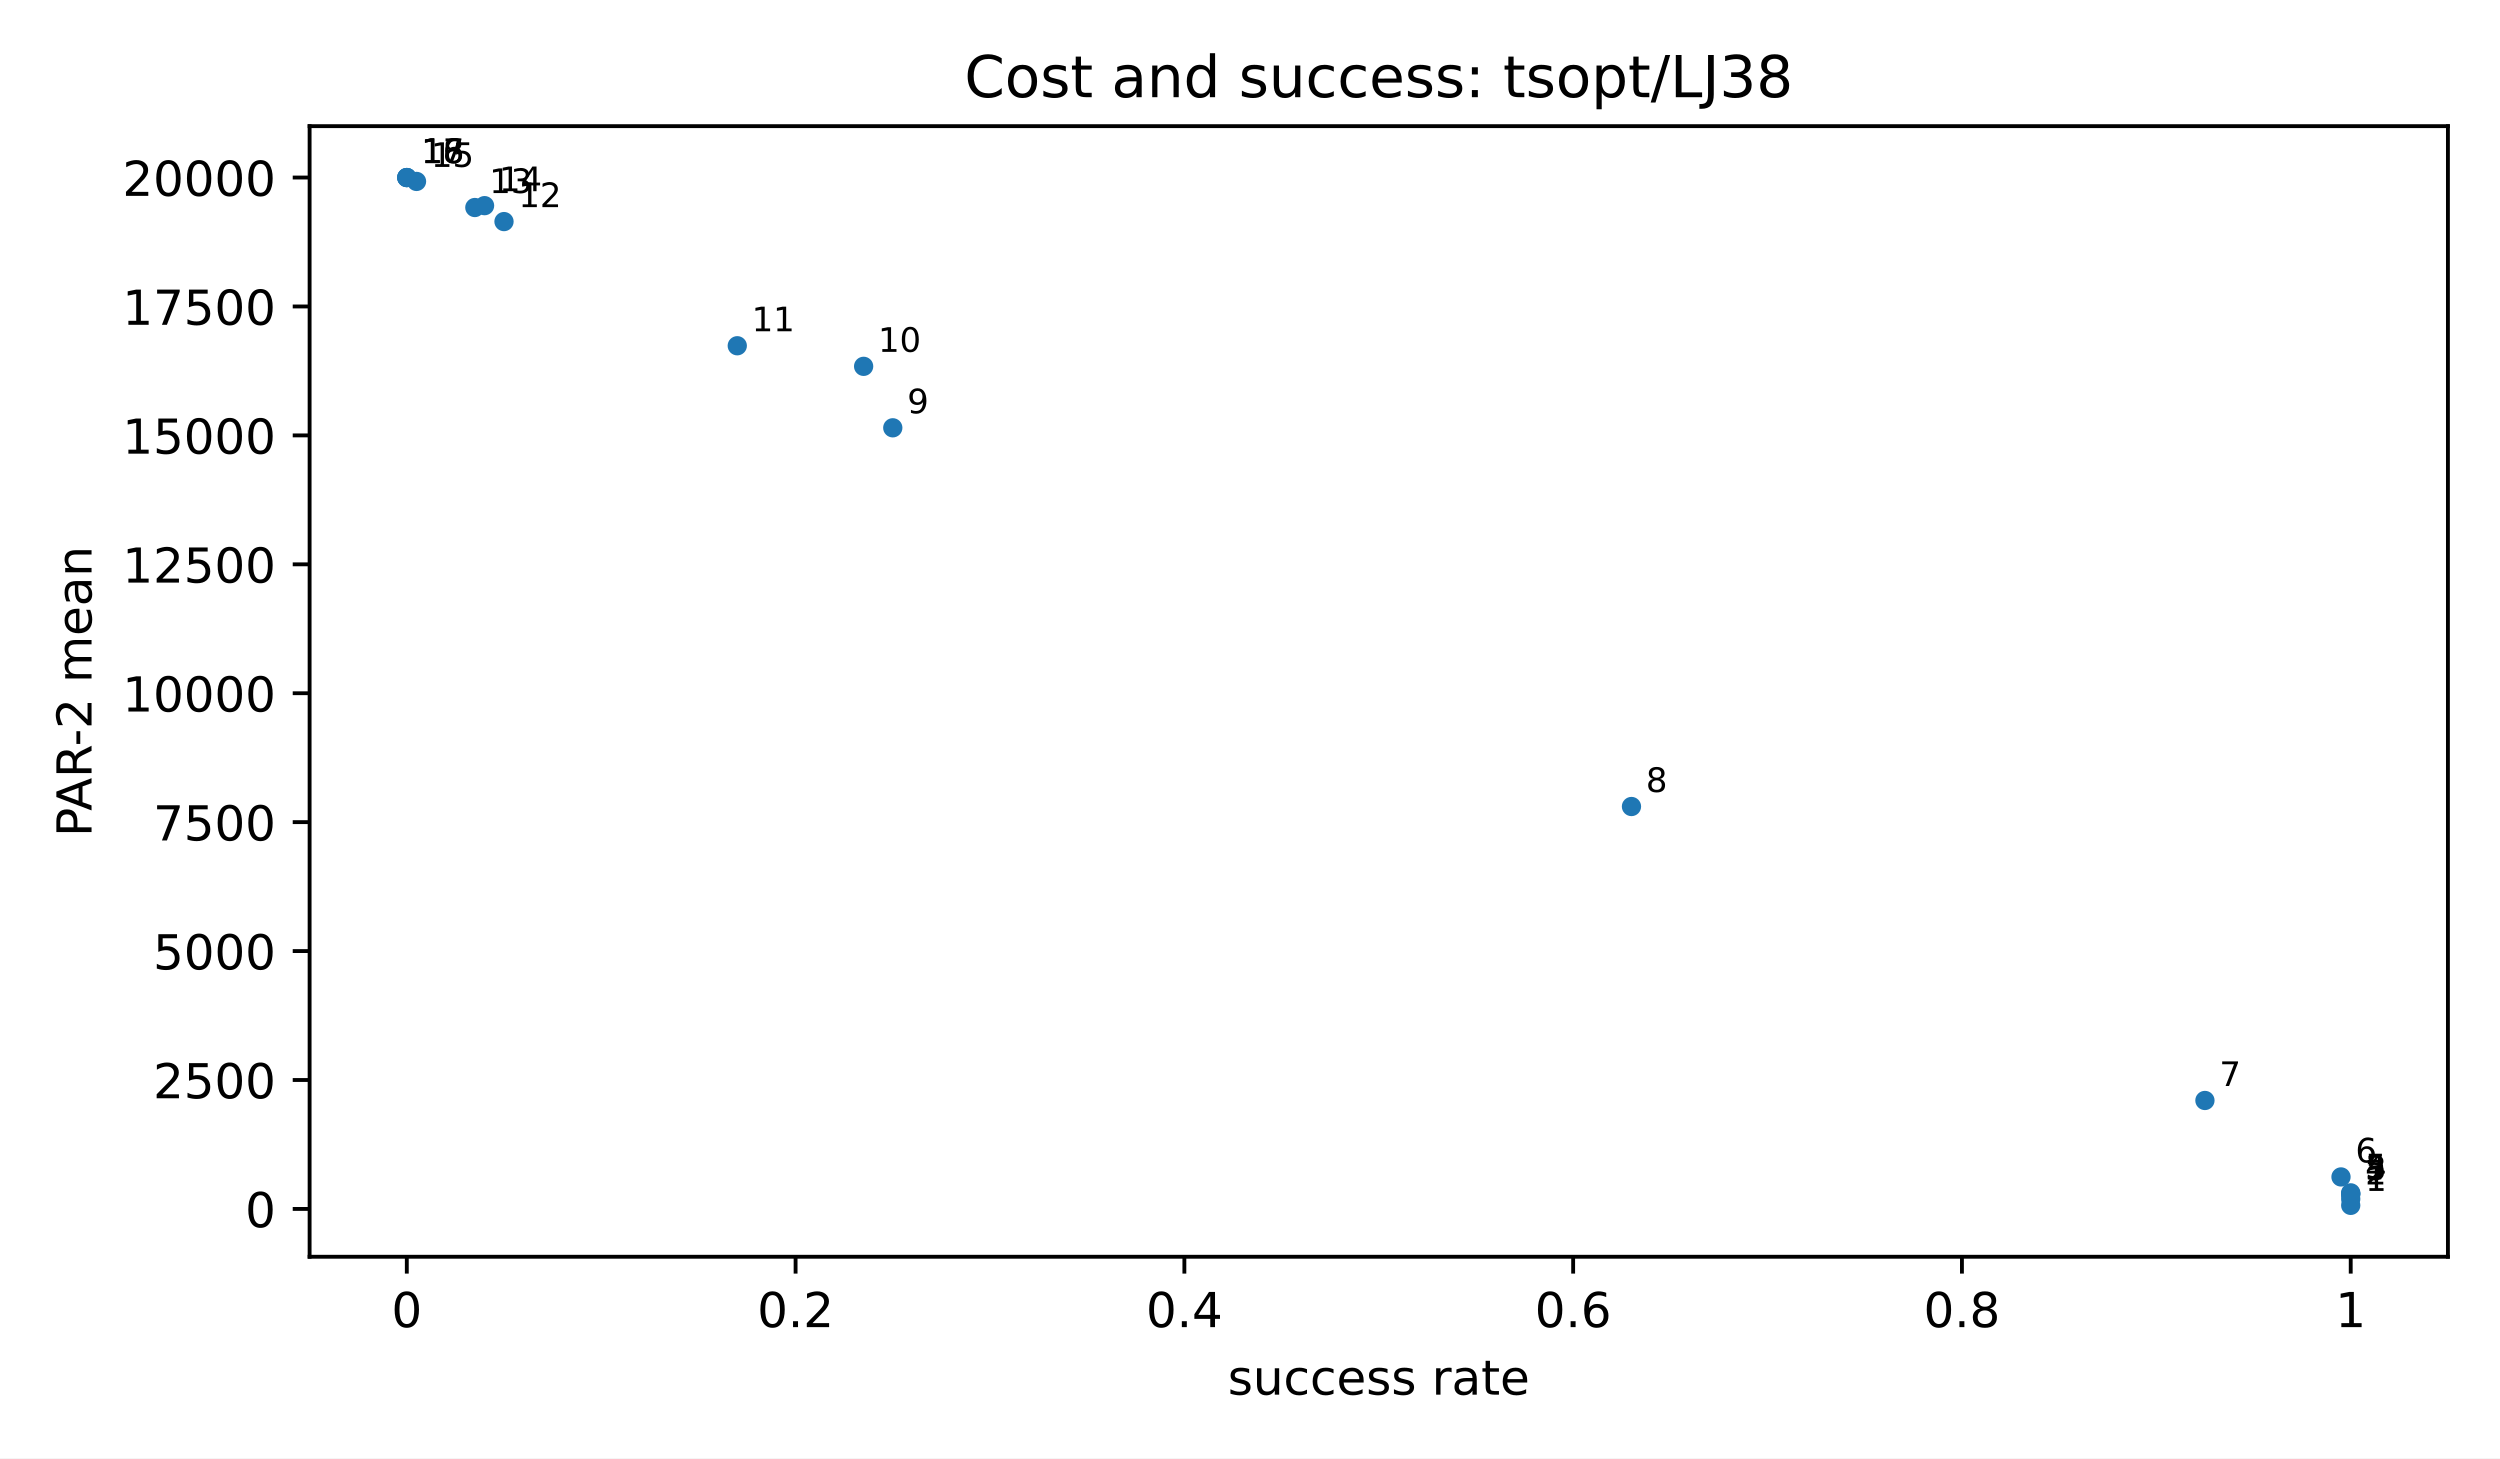
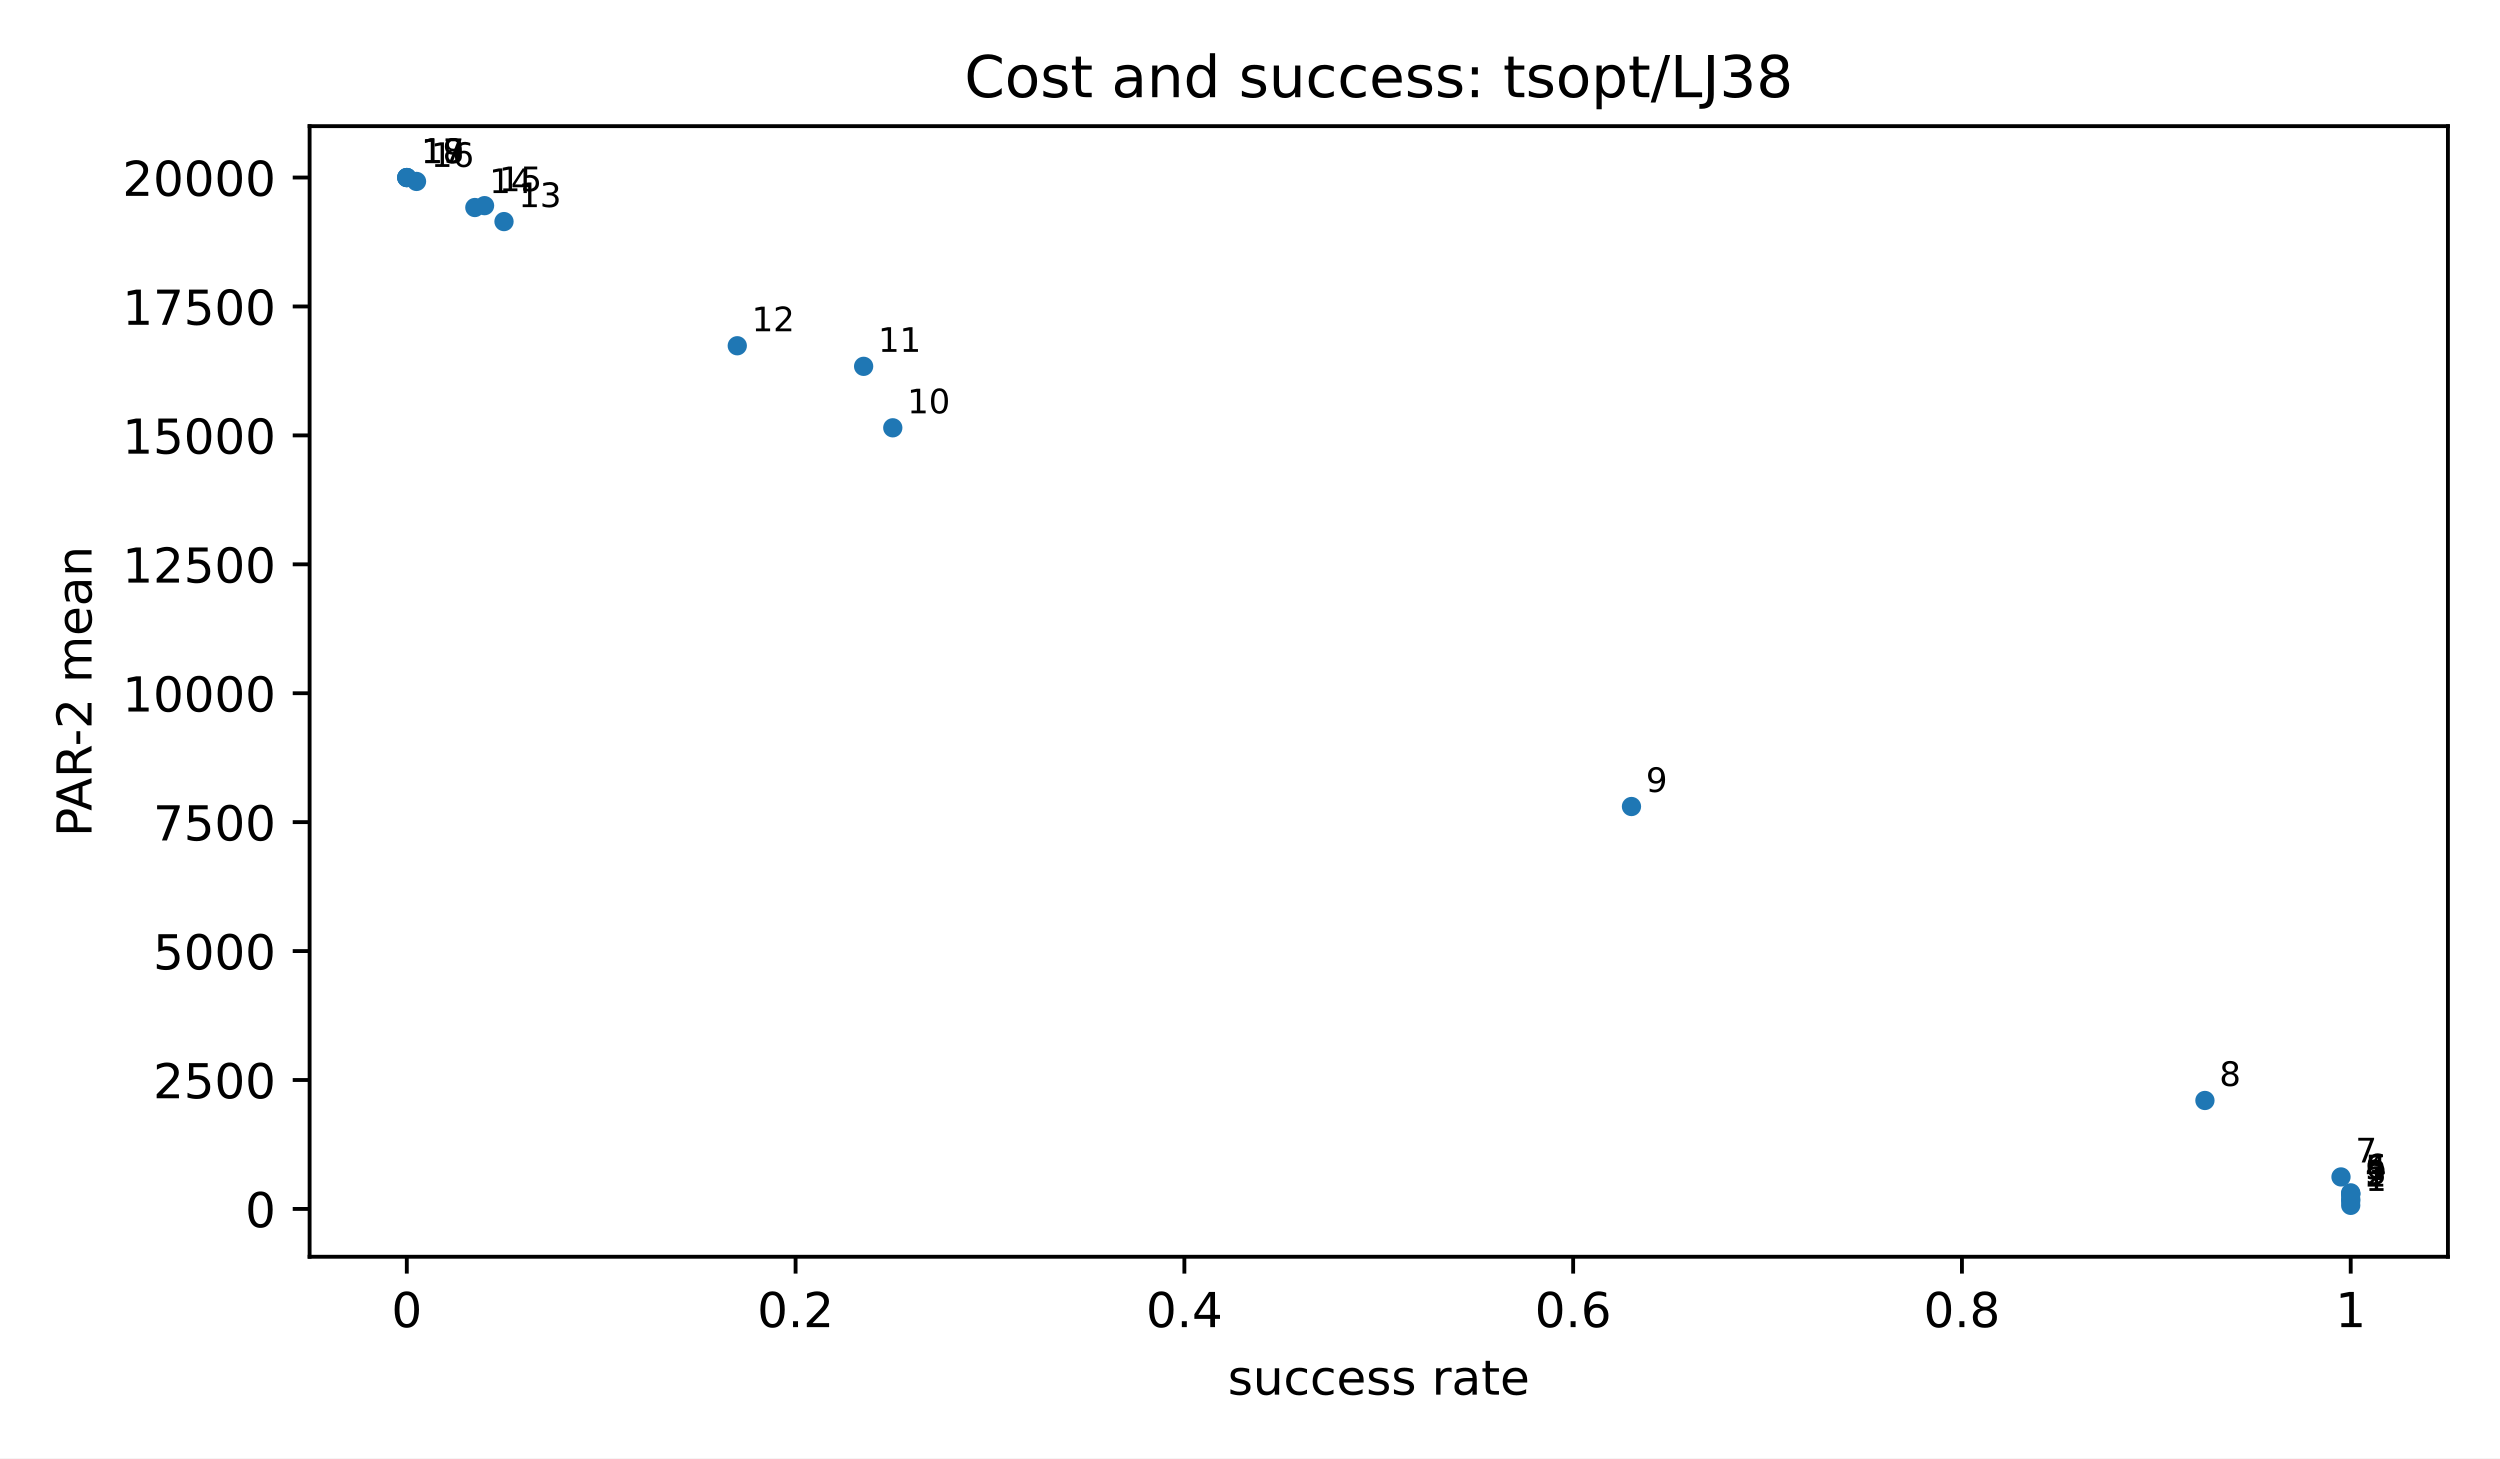
<svg xmlns="http://www.w3.org/2000/svg" xmlns:xlink="http://www.w3.org/1999/xlink" width="518.4pt" height="302.4pt" viewBox="0 0 518.4 302.4" version="1.1">
  <defs>
    <style type="text/css">*{stroke-linejoin: round; stroke-linecap: butt}</style>
  </defs>
  <g id="figure_1">
    <g id="patch_1">
      <path d="M 0 302.4  L 518.4 302.4  L 518.4 0  L 0 0  z " style="fill: #ffffff" />
    </g>
    <g id="axes_1">
      <g id="patch_2">
        <path d="M 64.2 260.6  L 507.6 260.6  L 507.6 26.16  L 64.2 26.16  z " style="fill: #ffffff" />
      </g>
      <g id="PathCollection_1">
        <defs>
          <path id="m2d8934182f" d="M 0 2  C 0.53 2 1.039 1.789 1.414 1.414  C 1.789 1.039 2 0.53 2 0  C 2 -0.53 1.789 -1.039 1.414 -1.414  C 1.039 -1.789 0.53 -2 0 -2  C -0.53 -2 -1.039 -1.789 -1.414 -1.414  C -1.789 -1.039 -2 -0.53 -2 0  C -2 0.53 -1.789 1.039 -1.414 1.414  C -1.039 1.789 -0.53 2 0 2  z " />
        </defs>
        <g clip-path="url(#p3300185fd4)">
          <use xlink:href="#m2d8934182f" x="487.445" y="249.944" style="fill: #1f77b4" />
+           <use xlink:href="#m2d8934182f" x="487.445" y="249.053" style="fill: #1f77b4" />
          <use xlink:href="#m2d8934182f" x="487.445" y="248.619" style="fill: #1f77b4" />
          <use xlink:href="#m2d8934182f" x="487.445" y="247.681" style="fill: #1f77b4" />
          <use xlink:href="#m2d8934182f" x="487.445" y="247.548" style="fill: #1f77b4" />
          <use xlink:href="#m2d8934182f" x="487.445" y="247.351" style="fill: #1f77b4" />
          <use xlink:href="#m2d8934182f" x="485.43" y="244.05" style="fill: #1f77b4" />
          <use xlink:href="#m2d8934182f" x="457.214" y="228.194" style="fill: #1f77b4" />
          <use xlink:href="#m2d8934182f" x="338.302" y="167.238" style="fill: #1f77b4" />
          <use xlink:href="#m2d8934182f" x="185.127" y="88.71" style="fill: #1f77b4" />
          <use xlink:href="#m2d8934182f" x="179.081" y="75.964" style="fill: #1f77b4" />
          <use xlink:href="#m2d8934182f" x="152.88" y="71.696" style="fill: #1f77b4" />
          <use xlink:href="#m2d8934182f" x="104.509" y="45.947" style="fill: #1f77b4" />
          <use xlink:href="#m2d8934182f" x="98.463" y="43.031" style="fill: #1f77b4" />
          <use xlink:href="#m2d8934182f" x="100.478" y="42.644" style="fill: #1f77b4" />
          <use xlink:href="#m2d8934182f" x="86.37" y="37.621" style="fill: #1f77b4" />
          <use xlink:href="#m2d8934182f" x="84.355" y="36.816" style="fill: #1f77b4" />
          <use xlink:href="#m2d8934182f" x="84.355" y="36.816" style="fill: #1f77b4" />
          <use xlink:href="#m2d8934182f" x="84.355" y="36.816" style="fill: #1f77b4" />
        </g>
      </g>
      <g id="matplotlib.axis_1">
        <g id="xtick_1">
          <g id="line2d_1">
            <defs>
              <path id="m8ea4d47d77" d="M 0 0  L 0 3.5  " style="stroke: #000000; stroke-width: 0.8" />
            </defs>
            <g>
              <use xlink:href="#m8ea4d47d77" x="84.355" y="260.6" style="stroke: #000000; stroke-width: 0.8" />
            </g>
          </g>
          <g id="text_1">
            <text style="font-size: 10px; font-family: 'DejaVu Sans', 'Bitstream Vera Sans', 'Computer Modern Sans Serif', 'Lucida Grande', 'Verdana', 'Geneva', 'Lucid', 'Arial', 'Helvetica', 'Avant Garde', sans-serif; text-anchor: middle" x="84.355" y="275.198" transform="rotate(-0 84.35455 275.1977)">0</text>
          </g>
        </g>
        <g id="xtick_2">
          <g id="line2d_2">
            <g>
              <use xlink:href="#m8ea4d47d77" x="164.973" y="260.6" style="stroke: #000000; stroke-width: 0.8" />
            </g>
          </g>
          <g id="text_2">
            <text style="font-size: 10px; font-family: 'DejaVu Sans', 'Bitstream Vera Sans', 'Computer Modern Sans Serif', 'Lucida Grande', 'Verdana', 'Geneva', 'Lucid', 'Arial', 'Helvetica', 'Avant Garde', sans-serif; text-anchor: middle" x="164.973" y="275.198" transform="rotate(-0 164.9727 275.1977)">0.2</text>
          </g>
        </g>
        <g id="xtick_3">
          <g id="line2d_3">
            <g>
              <use xlink:href="#m8ea4d47d77" x="245.591" y="260.6" style="stroke: #000000; stroke-width: 0.8" />
            </g>
          </g>
          <g id="text_3">
            <text style="font-size: 10px; font-family: 'DejaVu Sans', 'Bitstream Vera Sans', 'Computer Modern Sans Serif', 'Lucida Grande', 'Verdana', 'Geneva', 'Lucid', 'Arial', 'Helvetica', 'Avant Garde', sans-serif; text-anchor: middle" x="245.591" y="275.198" transform="rotate(-0 245.5909 275.1977)">0.4</text>
          </g>
        </g>
        <g id="xtick_4">
          <g id="line2d_4">
            <g>
              <use xlink:href="#m8ea4d47d77" x="326.209" y="260.6" style="stroke: #000000; stroke-width: 0.8" />
            </g>
          </g>
          <g id="text_4">
            <text style="font-size: 10px; font-family: 'DejaVu Sans', 'Bitstream Vera Sans', 'Computer Modern Sans Serif', 'Lucida Grande', 'Verdana', 'Geneva', 'Lucid', 'Arial', 'Helvetica', 'Avant Garde', sans-serif; text-anchor: middle" x="326.209" y="275.198" transform="rotate(-0 326.2091 275.1977)">0.6</text>
          </g>
        </g>
        <g id="xtick_5">
          <g id="line2d_5">
            <g>
              <use xlink:href="#m8ea4d47d77" x="406.827" y="260.6" style="stroke: #000000; stroke-width: 0.8" />
            </g>
          </g>
          <g id="text_5">
            <text style="font-size: 10px; font-family: 'DejaVu Sans', 'Bitstream Vera Sans', 'Computer Modern Sans Serif', 'Lucida Grande', 'Verdana', 'Geneva', 'Lucid', 'Arial', 'Helvetica', 'Avant Garde', sans-serif; text-anchor: middle" x="406.827" y="275.198" transform="rotate(-0 406.8273 275.1977)">0.8</text>
          </g>
        </g>
        <g id="xtick_6">
          <g id="line2d_6">
            <g>
              <use xlink:href="#m8ea4d47d77" x="487.445" y="260.6" style="stroke: #000000; stroke-width: 0.8" />
            </g>
          </g>
          <g id="text_6">
            <text style="font-size: 10px; font-family: 'DejaVu Sans', 'Bitstream Vera Sans', 'Computer Modern Sans Serif', 'Lucida Grande', 'Verdana', 'Geneva', 'Lucid', 'Arial', 'Helvetica', 'Avant Garde', sans-serif; text-anchor: middle" x="487.445" y="275.198" transform="rotate(-0 487.4455 275.1977)">1</text>
          </g>
        </g>
        <g id="text_7">
          <text style="font-size: 10px; font-family: 'DejaVu Sans', 'Bitstream Vera Sans', 'Computer Modern Sans Serif', 'Lucida Grande', 'Verdana', 'Geneva', 'Lucid', 'Arial', 'Helvetica', 'Avant Garde', sans-serif; text-anchor: middle" x="285.9" y="289.198" transform="rotate(-0 285.9 289.1977)">success rate</text>
        </g>
      </g>
      <g id="matplotlib.axis_2">
        <g id="ytick_1">
          <g id="line2d_7">
            <defs>
              <path id="md659df78fa" d="M 0 0  L -3.5 0  " style="stroke: #000000; stroke-width: 0.8" />
            </defs>
            <g>
              <use xlink:href="#md659df78fa" x="64.2" y="250.679" style="stroke: #000000; stroke-width: 0.8" />
            </g>
          </g>
          <g id="text_8">
            <text style="font-size: 10px; font-family: 'DejaVu Sans', 'Bitstream Vera Sans', 'Computer Modern Sans Serif', 'Lucida Grande', 'Verdana', 'Geneva', 'Lucid', 'Arial', 'Helvetica', 'Avant Garde', sans-serif; text-anchor: end" x="57.2" y="254.478" transform="rotate(-0 57.2 254.4775)">0</text>
          </g>
        </g>
        <g id="ytick_2">
          <g id="line2d_8">
            <g>
              <use xlink:href="#md659df78fa" x="64.2" y="223.946" style="stroke: #000000; stroke-width: 0.8" />
            </g>
          </g>
          <g id="text_9">
            <text style="font-size: 10px; font-family: 'DejaVu Sans', 'Bitstream Vera Sans', 'Computer Modern Sans Serif', 'Lucida Grande', 'Verdana', 'Geneva', 'Lucid', 'Arial', 'Helvetica', 'Avant Garde', sans-serif; text-anchor: end" x="57.2" y="227.745" transform="rotate(-0 57.2 227.7447)">2500</text>
          </g>
        </g>
        <g id="ytick_3">
          <g id="line2d_9">
            <g>
              <use xlink:href="#md659df78fa" x="64.2" y="197.213" style="stroke: #000000; stroke-width: 0.8" />
            </g>
          </g>
          <g id="text_10">
            <text style="font-size: 10px; font-family: 'DejaVu Sans', 'Bitstream Vera Sans', 'Computer Modern Sans Serif', 'Lucida Grande', 'Verdana', 'Geneva', 'Lucid', 'Arial', 'Helvetica', 'Avant Garde', sans-serif; text-anchor: end" x="57.2" y="201.012" transform="rotate(-0 57.2 201.0119)">5000</text>
          </g>
        </g>
        <g id="ytick_4">
          <g id="line2d_10">
            <g>
              <use xlink:href="#md659df78fa" x="64.2" y="170.48" style="stroke: #000000; stroke-width: 0.8" />
            </g>
          </g>
          <g id="text_11">
            <text style="font-size: 10px; font-family: 'DejaVu Sans', 'Bitstream Vera Sans', 'Computer Modern Sans Serif', 'Lucida Grande', 'Verdana', 'Geneva', 'Lucid', 'Arial', 'Helvetica', 'Avant Garde', sans-serif; text-anchor: end" x="57.2" y="174.279" transform="rotate(-0 57.2 174.2791)">7500</text>
          </g>
        </g>
        <g id="ytick_5">
          <g id="line2d_11">
            <g>
              <use xlink:href="#md659df78fa" x="64.2" y="143.748" style="stroke: #000000; stroke-width: 0.8" />
            </g>
          </g>
          <g id="text_12">
            <text style="font-size: 10px; font-family: 'DejaVu Sans', 'Bitstream Vera Sans', 'Computer Modern Sans Serif', 'Lucida Grande', 'Verdana', 'Geneva', 'Lucid', 'Arial', 'Helvetica', 'Avant Garde', sans-serif; text-anchor: end" x="57.2" y="147.546" transform="rotate(-0 57.2 147.5464)">10000</text>
          </g>
        </g>
        <g id="ytick_6">
          <g id="line2d_12">
            <g>
              <use xlink:href="#md659df78fa" x="64.2" y="117.015" style="stroke: #000000; stroke-width: 0.8" />
            </g>
          </g>
          <g id="text_13">
            <text style="font-size: 10px; font-family: 'DejaVu Sans', 'Bitstream Vera Sans', 'Computer Modern Sans Serif', 'Lucida Grande', 'Verdana', 'Geneva', 'Lucid', 'Arial', 'Helvetica', 'Avant Garde', sans-serif; text-anchor: end" x="57.2" y="120.814" transform="rotate(-0 57.2 120.8136)">12500</text>
          </g>
        </g>
        <g id="ytick_7">
          <g id="line2d_13">
            <g>
              <use xlink:href="#md659df78fa" x="64.2" y="90.282" style="stroke: #000000; stroke-width: 0.8" />
            </g>
          </g>
          <g id="text_14">
            <text style="font-size: 10px; font-family: 'DejaVu Sans', 'Bitstream Vera Sans', 'Computer Modern Sans Serif', 'Lucida Grande', 'Verdana', 'Geneva', 'Lucid', 'Arial', 'Helvetica', 'Avant Garde', sans-serif; text-anchor: end" x="57.2" y="94.081" transform="rotate(-0 57.2 94.08077)">15000</text>
          </g>
        </g>
        <g id="ytick_8">
          <g id="line2d_14">
            <g>
              <use xlink:href="#md659df78fa" x="64.2" y="63.549" style="stroke: #000000; stroke-width: 0.8" />
            </g>
          </g>
          <g id="text_15">
            <text style="font-size: 10px; font-family: 'DejaVu Sans', 'Bitstream Vera Sans', 'Computer Modern Sans Serif', 'Lucida Grande', 'Verdana', 'Geneva', 'Lucid', 'Arial', 'Helvetica', 'Avant Garde', sans-serif; text-anchor: end" x="57.2" y="67.348" transform="rotate(-0 57.2 67.34798)">17500</text>
          </g>
        </g>
        <g id="ytick_9">
          <g id="line2d_15">
            <g>
              <use xlink:href="#md659df78fa" x="64.2" y="36.816" style="stroke: #000000; stroke-width: 0.8" />
            </g>
          </g>
          <g id="text_16">
            <text style="font-size: 10px; font-family: 'DejaVu Sans', 'Bitstream Vera Sans', 'Computer Modern Sans Serif', 'Lucida Grande', 'Verdana', 'Geneva', 'Lucid', 'Arial', 'Helvetica', 'Avant Garde', sans-serif; text-anchor: end" x="57.2" y="40.615" transform="rotate(-0 57.2 40.61519)">20000</text>
          </g>
        </g>
        <g id="text_17">
          <text style="font-size: 10px; font-family: 'DejaVu Sans', 'Bitstream Vera Sans', 'Computer Modern Sans Serif', 'Lucida Grande', 'Verdana', 'Geneva', 'Lucid', 'Arial', 'Helvetica', 'Avant Garde', sans-serif; text-anchor: middle" x="18.985" y="143.38" transform="rotate(-90 18.98516 143.38)">PAR-2 mean</text>
        </g>
      </g>
      <g id="patch_3">
        <path d="M 64.2 260.6  L 64.2 26.16  " style="fill: none; stroke: #000000; stroke-width: 0.8; stroke-linejoin: miter; stroke-linecap: square" />
      </g>
      <g id="patch_4">
        <path d="M 507.6 260.6  L 507.6 26.16  " style="fill: none; stroke: #000000; stroke-width: 0.8; stroke-linejoin: miter; stroke-linecap: square" />
      </g>
      <g id="patch_5">
        <path d="M 64.2 260.6  L 507.6 260.6  " style="fill: none; stroke: #000000; stroke-width: 0.8; stroke-linejoin: miter; stroke-linecap: square" />
      </g>
      <g id="patch_6">
        <path d="M 64.2 26.16  L 507.6 26.16  " style="fill: none; stroke: #000000; stroke-width: 0.8; stroke-linejoin: miter; stroke-linecap: square" />
      </g>
      <g id="text_18">
        <text style="font-size: 7px; font-family: 'DejaVu Sans', 'Bitstream Vera Sans', 'Computer Modern Sans Serif', 'Lucida Grande', 'Verdana', 'Geneva', 'Lucid', 'Arial', 'Helvetica', 'Avant Garde', sans-serif; text-anchor: start" x="490.445" y="246.944" transform="rotate(-0 490.4455 246.9436)">1</text>
      </g>
      <g id="text_19">
-         <text style="font-size: 7px; font-family: 'DejaVu Sans', 'Bitstream Vera Sans', 'Computer Modern Sans Serif', 'Lucida Grande', 'Verdana', 'Geneva', 'Lucid', 'Arial', 'Helvetica', 'Avant Garde', sans-serif; text-anchor: start" x="490.445" y="245.619" transform="rotate(-0 490.4455 245.6192)">2</text>
+         <text style="font-size: 7px; font-family: 'DejaVu Sans', 'Bitstream Vera Sans', 'Computer Modern Sans Serif', 'Lucida Grande', 'Verdana', 'Geneva', 'Lucid', 'Arial', 'Helvetica', 'Avant Garde', sans-serif; text-anchor: start" x="490.445" y="246.053" transform="rotate(-0 490.4455 246.0535)">2</text>
      </g>
      <g id="text_20">
-         <text style="font-size: 7px; font-family: 'DejaVu Sans', 'Bitstream Vera Sans', 'Computer Modern Sans Serif', 'Lucida Grande', 'Verdana', 'Geneva', 'Lucid', 'Arial', 'Helvetica', 'Avant Garde', sans-serif; text-anchor: start" x="490.445" y="244.681" transform="rotate(-0 490.4455 244.6811)">3</text>
+         <text style="font-size: 7px; font-family: 'DejaVu Sans', 'Bitstream Vera Sans', 'Computer Modern Sans Serif', 'Lucida Grande', 'Verdana', 'Geneva', 'Lucid', 'Arial', 'Helvetica', 'Avant Garde', sans-serif; text-anchor: start" x="490.445" y="245.619" transform="rotate(-0 490.4455 245.6192)">3</text>
      </g>
      <g id="text_21">
-         <text style="font-size: 7px; font-family: 'DejaVu Sans', 'Bitstream Vera Sans', 'Computer Modern Sans Serif', 'Lucida Grande', 'Verdana', 'Geneva', 'Lucid', 'Arial', 'Helvetica', 'Avant Garde', sans-serif; text-anchor: start" x="490.445" y="244.548" transform="rotate(-0 490.4455 244.548)">4</text>
+         <text style="font-size: 7px; font-family: 'DejaVu Sans', 'Bitstream Vera Sans', 'Computer Modern Sans Serif', 'Lucida Grande', 'Verdana', 'Geneva', 'Lucid', 'Arial', 'Helvetica', 'Avant Garde', sans-serif; text-anchor: start" x="490.445" y="244.681" transform="rotate(-0 490.4455 244.6811)">4</text>
      </g>
      <g id="text_22">
-         <text style="font-size: 7px; font-family: 'DejaVu Sans', 'Bitstream Vera Sans', 'Computer Modern Sans Serif', 'Lucida Grande', 'Verdana', 'Geneva', 'Lucid', 'Arial', 'Helvetica', 'Avant Garde', sans-serif; text-anchor: start" x="490.445" y="244.351" transform="rotate(-0 490.4455 244.3511)">5</text>
+         <text style="font-size: 7px; font-family: 'DejaVu Sans', 'Bitstream Vera Sans', 'Computer Modern Sans Serif', 'Lucida Grande', 'Verdana', 'Geneva', 'Lucid', 'Arial', 'Helvetica', 'Avant Garde', sans-serif; text-anchor: start" x="490.445" y="244.548" transform="rotate(-0 490.4455 244.548)">5</text>
      </g>
      <g id="text_23">
-         <text style="font-size: 7px; font-family: 'DejaVu Sans', 'Bitstream Vera Sans', 'Computer Modern Sans Serif', 'Lucida Grande', 'Verdana', 'Geneva', 'Lucid', 'Arial', 'Helvetica', 'Avant Garde', sans-serif; text-anchor: start" x="488.43" y="241.05" transform="rotate(-0 488.43 241.0501)">6</text>
+         <text style="font-size: 7px; font-family: 'DejaVu Sans', 'Bitstream Vera Sans', 'Computer Modern Sans Serif', 'Lucida Grande', 'Verdana', 'Geneva', 'Lucid', 'Arial', 'Helvetica', 'Avant Garde', sans-serif; text-anchor: start" x="490.445" y="244.351" transform="rotate(-0 490.4455 244.3511)">6</text>
      </g>
      <g id="text_24">
-         <text style="font-size: 7px; font-family: 'DejaVu Sans', 'Bitstream Vera Sans', 'Computer Modern Sans Serif', 'Lucida Grande', 'Verdana', 'Geneva', 'Lucid', 'Arial', 'Helvetica', 'Avant Garde', sans-serif; text-anchor: start" x="460.214" y="225.194" transform="rotate(-0 460.2136 225.1941)">7</text>
+         <text style="font-size: 7px; font-family: 'DejaVu Sans', 'Bitstream Vera Sans', 'Computer Modern Sans Serif', 'Lucida Grande', 'Verdana', 'Geneva', 'Lucid', 'Arial', 'Helvetica', 'Avant Garde', sans-serif; text-anchor: start" x="488.43" y="241.05" transform="rotate(-0 488.43 241.0501)">7</text>
      </g>
      <g id="text_25">
-         <text style="font-size: 7px; font-family: 'DejaVu Sans', 'Bitstream Vera Sans', 'Computer Modern Sans Serif', 'Lucida Grande', 'Verdana', 'Geneva', 'Lucid', 'Arial', 'Helvetica', 'Avant Garde', sans-serif; text-anchor: start" x="341.302" y="164.238" transform="rotate(-0 341.3018 164.2383)">8</text>
+         <text style="font-size: 7px; font-family: 'DejaVu Sans', 'Bitstream Vera Sans', 'Computer Modern Sans Serif', 'Lucida Grande', 'Verdana', 'Geneva', 'Lucid', 'Arial', 'Helvetica', 'Avant Garde', sans-serif; text-anchor: start" x="460.214" y="225.194" transform="rotate(-0 460.2136 225.1941)">8</text>
      </g>
      <g id="text_26">
-         <text style="font-size: 7px; font-family: 'DejaVu Sans', 'Bitstream Vera Sans', 'Computer Modern Sans Serif', 'Lucida Grande', 'Verdana', 'Geneva', 'Lucid', 'Arial', 'Helvetica', 'Avant Garde', sans-serif; text-anchor: start" x="188.127" y="85.71" transform="rotate(-0 188.1273 85.71011)">9</text>
+         <text style="font-size: 7px; font-family: 'DejaVu Sans', 'Bitstream Vera Sans', 'Computer Modern Sans Serif', 'Lucida Grande', 'Verdana', 'Geneva', 'Lucid', 'Arial', 'Helvetica', 'Avant Garde', sans-serif; text-anchor: start" x="341.302" y="164.238" transform="rotate(-0 341.3018 164.2383)">9</text>
      </g>
      <g id="text_27">
-         <text style="font-size: 7px; font-family: 'DejaVu Sans', 'Bitstream Vera Sans', 'Computer Modern Sans Serif', 'Lucida Grande', 'Verdana', 'Geneva', 'Lucid', 'Arial', 'Helvetica', 'Avant Garde', sans-serif; text-anchor: start" x="182.081" y="72.964" transform="rotate(-0 182.0809 72.96424)">10</text>
+         <text style="font-size: 7px; font-family: 'DejaVu Sans', 'Bitstream Vera Sans', 'Computer Modern Sans Serif', 'Lucida Grande', 'Verdana', 'Geneva', 'Lucid', 'Arial', 'Helvetica', 'Avant Garde', sans-serif; text-anchor: start" x="188.127" y="85.71" transform="rotate(-0 188.1273 85.71011)">10</text>
      </g>
      <g id="text_28">
-         <text style="font-size: 7px; font-family: 'DejaVu Sans', 'Bitstream Vera Sans', 'Computer Modern Sans Serif', 'Lucida Grande', 'Verdana', 'Geneva', 'Lucid', 'Arial', 'Helvetica', 'Avant Garde', sans-serif; text-anchor: start" x="155.88" y="68.696" transform="rotate(-0 155.88 68.69618)">11</text>
+         <text style="font-size: 7px; font-family: 'DejaVu Sans', 'Bitstream Vera Sans', 'Computer Modern Sans Serif', 'Lucida Grande', 'Verdana', 'Geneva', 'Lucid', 'Arial', 'Helvetica', 'Avant Garde', sans-serif; text-anchor: start" x="182.081" y="72.964" transform="rotate(-0 182.0809 72.96424)">11</text>
      </g>
      <g id="text_29">
-         <text style="font-size: 7px; font-family: 'DejaVu Sans', 'Bitstream Vera Sans', 'Computer Modern Sans Serif', 'Lucida Grande', 'Verdana', 'Geneva', 'Lucid', 'Arial', 'Helvetica', 'Avant Garde', sans-serif; text-anchor: start" x="107.509" y="42.947" transform="rotate(-0 107.5091 42.947)">12</text>
+         <text style="font-size: 7px; font-family: 'DejaVu Sans', 'Bitstream Vera Sans', 'Computer Modern Sans Serif', 'Lucida Grande', 'Verdana', 'Geneva', 'Lucid', 'Arial', 'Helvetica', 'Avant Garde', sans-serif; text-anchor: start" x="155.88" y="68.696" transform="rotate(-0 155.88 68.69618)">12</text>
      </g>
      <g id="text_30">
-         <text style="font-size: 7px; font-family: 'DejaVu Sans', 'Bitstream Vera Sans', 'Computer Modern Sans Serif', 'Lucida Grande', 'Verdana', 'Geneva', 'Lucid', 'Arial', 'Helvetica', 'Avant Garde', sans-serif; text-anchor: start" x="101.463" y="40.031" transform="rotate(-0 101.4627 40.03099)">13</text>
+         <text style="font-size: 7px; font-family: 'DejaVu Sans', 'Bitstream Vera Sans', 'Computer Modern Sans Serif', 'Lucida Grande', 'Verdana', 'Geneva', 'Lucid', 'Arial', 'Helvetica', 'Avant Garde', sans-serif; text-anchor: start" x="107.509" y="42.947" transform="rotate(-0 107.5091 42.947)">13</text>
      </g>
      <g id="text_31">
-         <text style="font-size: 7px; font-family: 'DejaVu Sans', 'Bitstream Vera Sans', 'Computer Modern Sans Serif', 'Lucida Grande', 'Verdana', 'Geneva', 'Lucid', 'Arial', 'Helvetica', 'Avant Garde', sans-serif; text-anchor: start" x="103.478" y="39.644" transform="rotate(-0 103.4782 39.64433)">14</text>
+         <text style="font-size: 7px; font-family: 'DejaVu Sans', 'Bitstream Vera Sans', 'Computer Modern Sans Serif', 'Lucida Grande', 'Verdana', 'Geneva', 'Lucid', 'Arial', 'Helvetica', 'Avant Garde', sans-serif; text-anchor: start" x="101.463" y="40.031" transform="rotate(-0 101.4627 40.03099)">14</text>
      </g>
      <g id="text_32">
-         <text style="font-size: 7px; font-family: 'DejaVu Sans', 'Bitstream Vera Sans', 'Computer Modern Sans Serif', 'Lucida Grande', 'Verdana', 'Geneva', 'Lucid', 'Arial', 'Helvetica', 'Avant Garde', sans-serif; text-anchor: start" x="89.37" y="34.621" transform="rotate(-0 89.37 34.62086)">15</text>
+         <text style="font-size: 7px; font-family: 'DejaVu Sans', 'Bitstream Vera Sans', 'Computer Modern Sans Serif', 'Lucida Grande', 'Verdana', 'Geneva', 'Lucid', 'Arial', 'Helvetica', 'Avant Garde', sans-serif; text-anchor: start" x="103.478" y="39.644" transform="rotate(-0 103.4782 39.64433)">15</text>
      </g>
      <g id="text_33">
-         <text style="font-size: 7px; font-family: 'DejaVu Sans', 'Bitstream Vera Sans', 'Computer Modern Sans Serif', 'Lucida Grande', 'Verdana', 'Geneva', 'Lucid', 'Arial', 'Helvetica', 'Avant Garde', sans-serif; text-anchor: start" x="87.355" y="33.816" transform="rotate(-0 87.35455 33.81636)">16</text>
+         <text style="font-size: 7px; font-family: 'DejaVu Sans', 'Bitstream Vera Sans', 'Computer Modern Sans Serif', 'Lucida Grande', 'Verdana', 'Geneva', 'Lucid', 'Arial', 'Helvetica', 'Avant Garde', sans-serif; text-anchor: start" x="89.37" y="34.621" transform="rotate(-0 89.37 34.62086)">16</text>
      </g>
      <g id="text_34">
        <text style="font-size: 7px; font-family: 'DejaVu Sans', 'Bitstream Vera Sans', 'Computer Modern Sans Serif', 'Lucida Grande', 'Verdana', 'Geneva', 'Lucid', 'Arial', 'Helvetica', 'Avant Garde', sans-serif; text-anchor: start" x="87.355" y="33.816" transform="rotate(-0 87.35455 33.81636)">17</text>
      </g>
      <g id="text_35">
        <text style="font-size: 7px; font-family: 'DejaVu Sans', 'Bitstream Vera Sans', 'Computer Modern Sans Serif', 'Lucida Grande', 'Verdana', 'Geneva', 'Lucid', 'Arial', 'Helvetica', 'Avant Garde', sans-serif; text-anchor: start" x="87.355" y="33.816" transform="rotate(-0 87.35455 33.81636)">18</text>
      </g>
      <g id="text_36">
+         <text style="font-size: 7px; font-family: 'DejaVu Sans', 'Bitstream Vera Sans', 'Computer Modern Sans Serif', 'Lucida Grande', 'Verdana', 'Geneva', 'Lucid', 'Arial', 'Helvetica', 'Avant Garde', sans-serif; text-anchor: start" x="87.355" y="33.816" transform="rotate(-0 87.35455 33.81636)">19</text>
+       </g>
+       <g id="text_37">
        <text style="font-size: 12px; font-family: 'DejaVu Sans', 'Bitstream Vera Sans', 'Computer Modern Sans Serif', 'Lucida Grande', 'Verdana', 'Geneva', 'Lucid', 'Arial', 'Helvetica', 'Avant Garde', sans-serif; text-anchor: middle" x="285.9" y="20.16" transform="rotate(-0 285.9 20.16)">Cost and success: tsopt/LJ38</text>
      </g>
    </g>
  </g>
  <defs>
    <clipPath id="p3300185fd4">
      <rect x="64.2" y="26.16" width="443.4" height="234.44" />
    </clipPath>
  </defs>
</svg>
